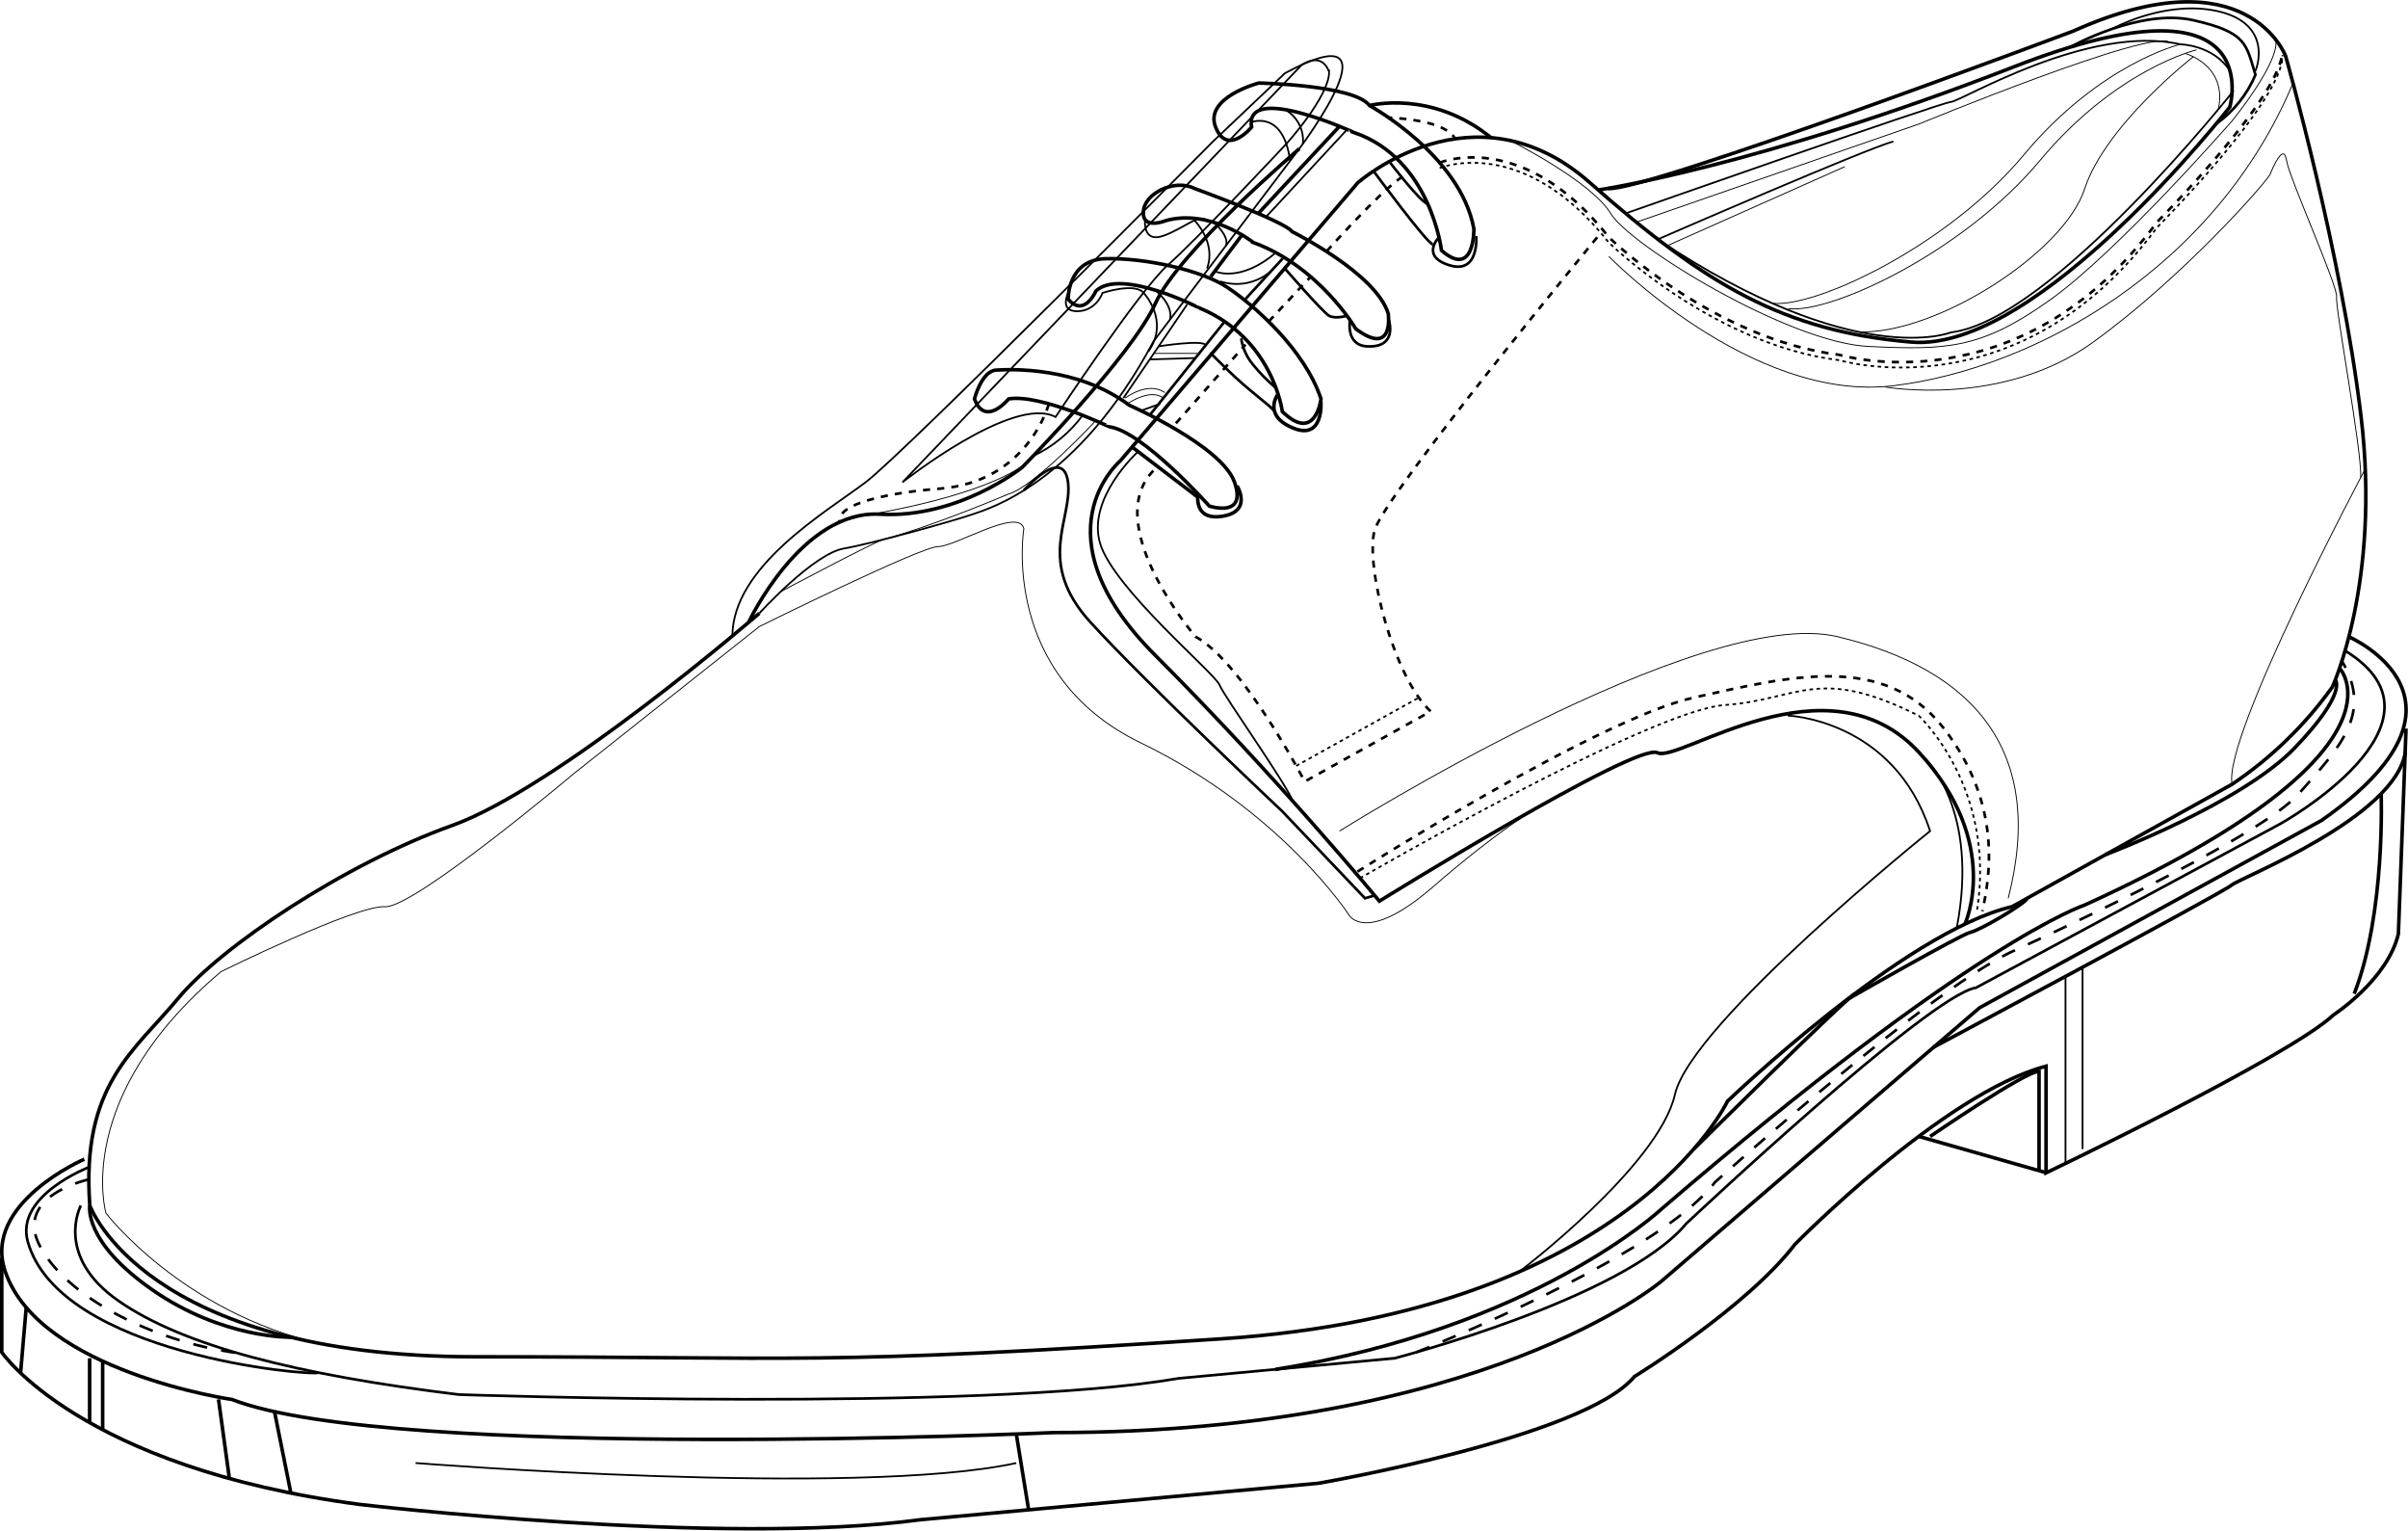
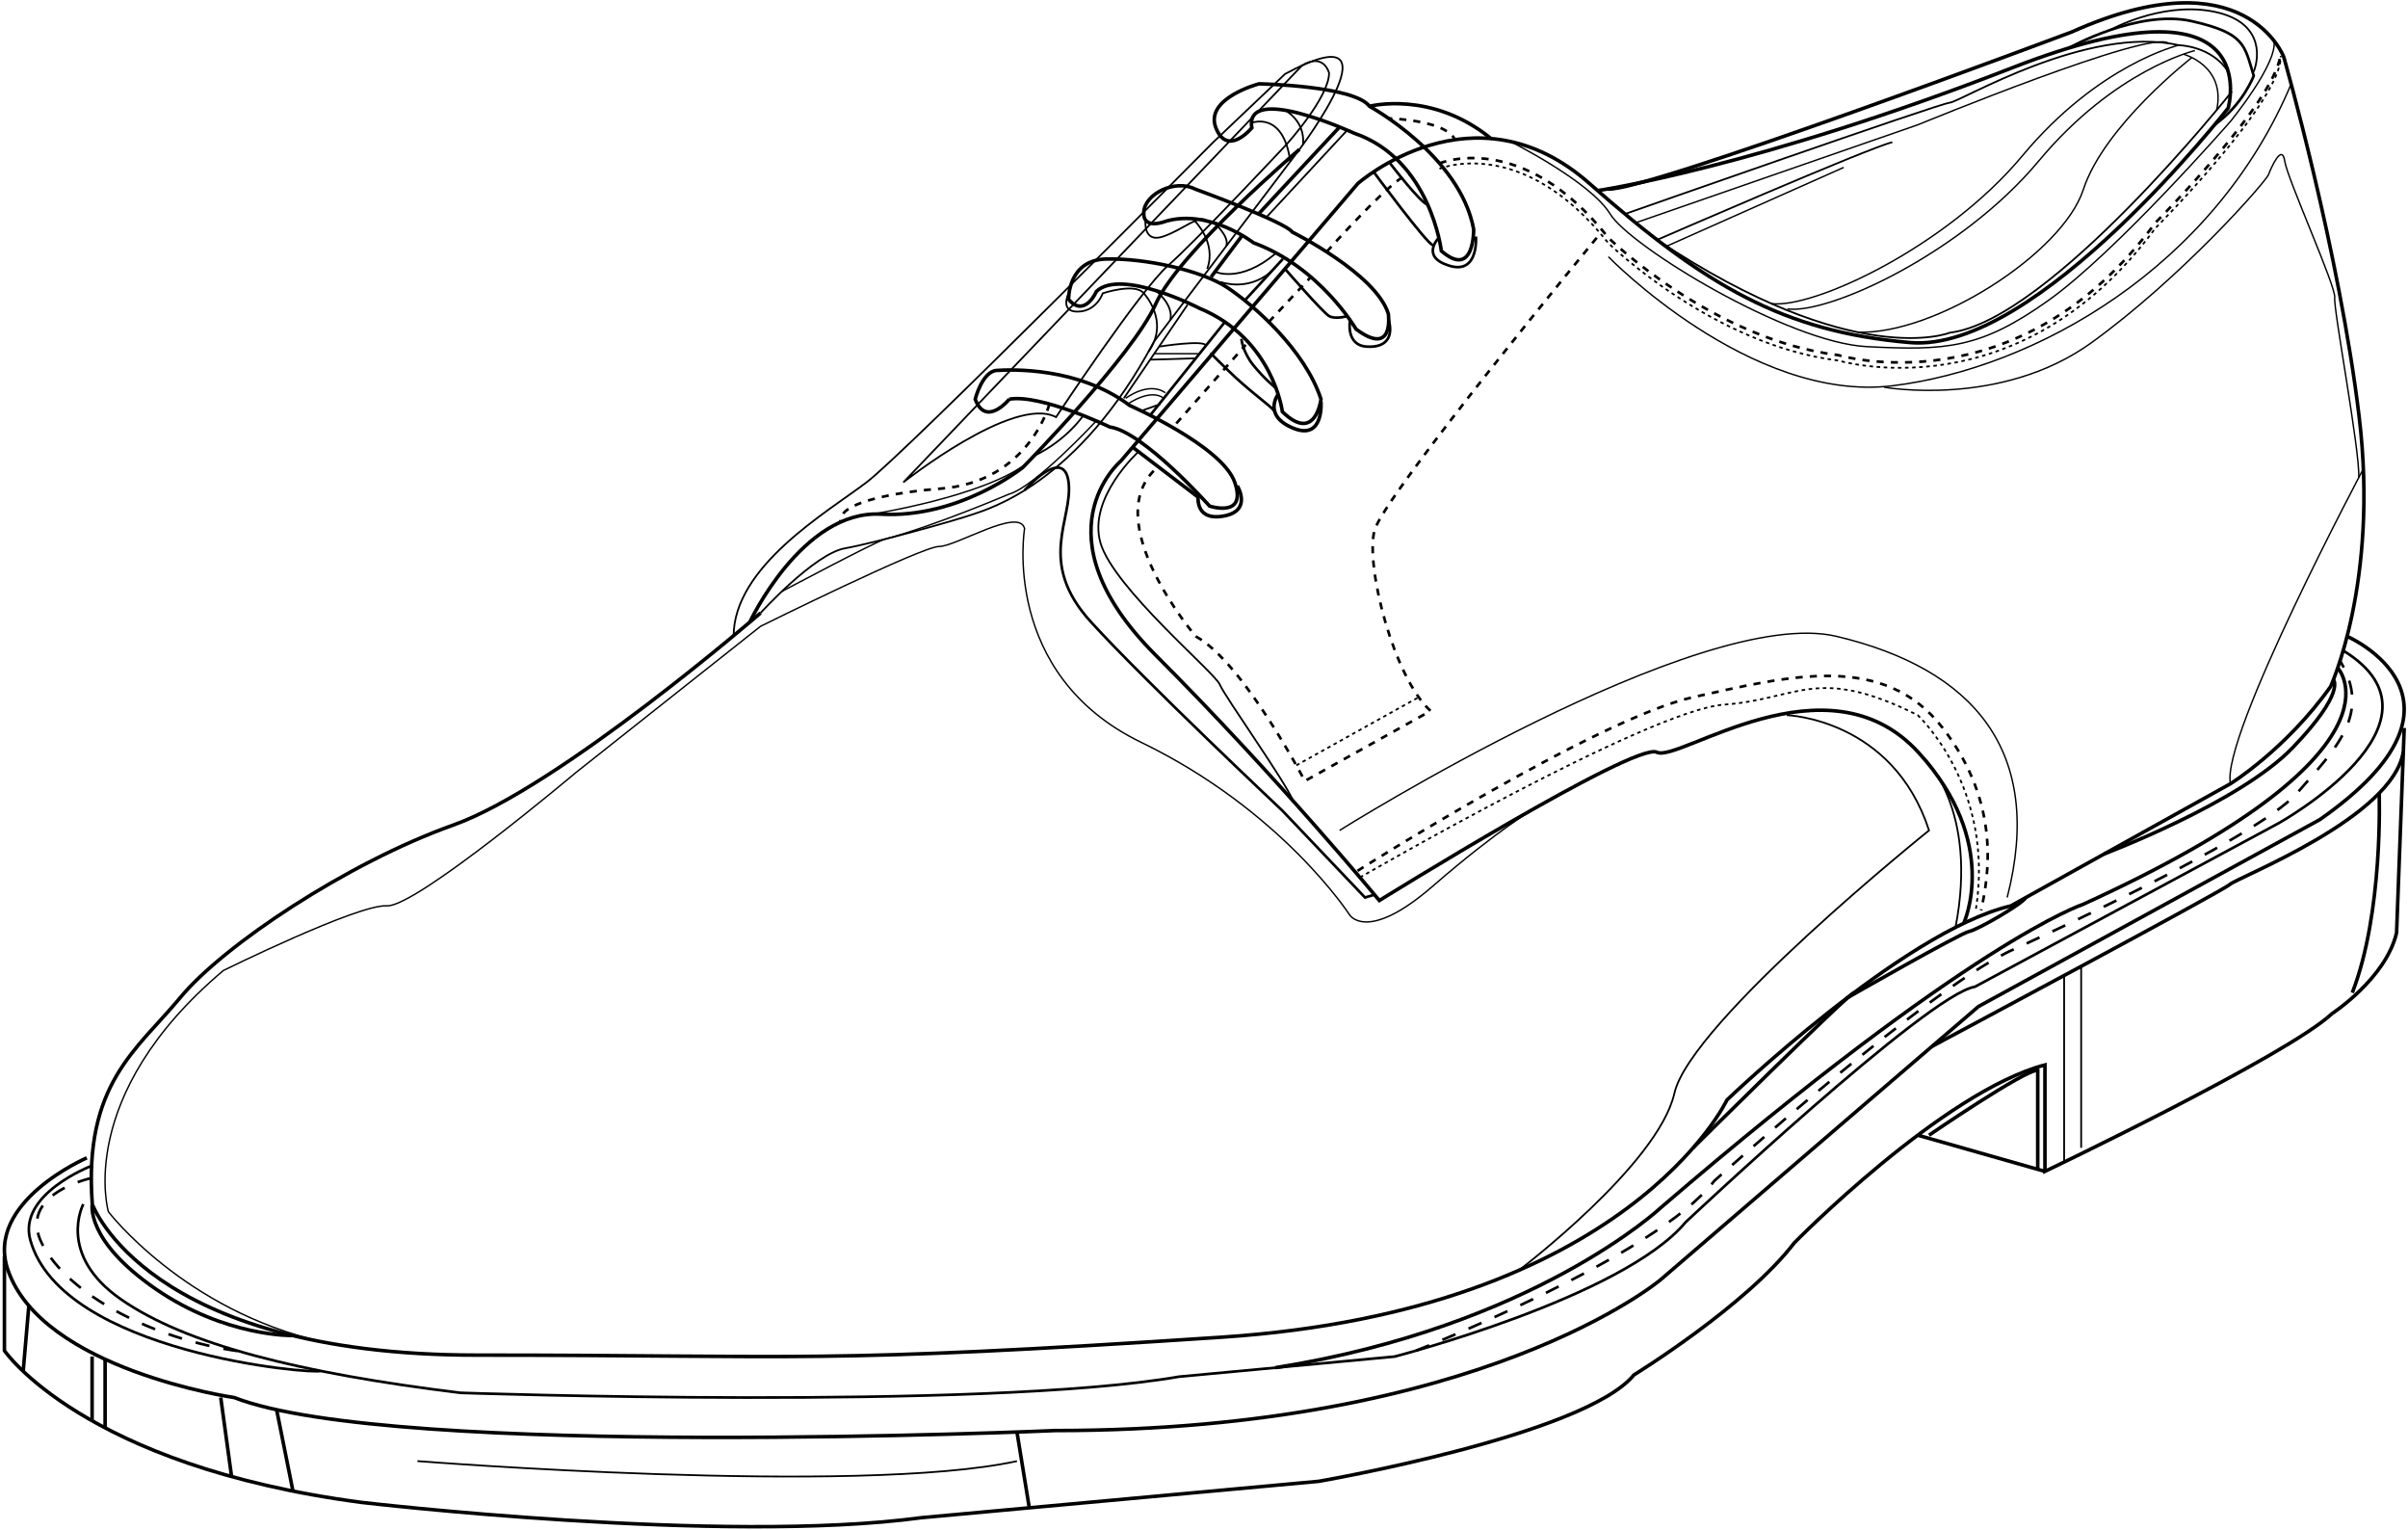
- <svg xmlns="http://www.w3.org/2000/svg" viewBox="0 0 676.28 429.71">
-   <defs>
-     <style>.cls-1,.cls-2,.cls-3,.cls-4,.cls-5,.cls-6,.cls-7,.cls-8{fill:none;stroke:#000;stroke-miterlimit:10;}.cls-2,.cls-7{stroke-width:0.5px;}.cls-3,.cls-5,.cls-6,.cls-8{stroke-width:0.75px;}.cls-4{stroke-width:0.25px;}.cls-5{stroke-dasharray:1.99 1.99;}.cls-6{stroke-dasharray:2;}.cls-7{stroke-dasharray:1;}.cls-8{stroke-dasharray:4;}</style>
-   </defs>
-   <g id="Слой_2" data-name="Слой 2">
-     <g id="Слой_2-2" data-name="Слой 2">
-       <path class="cls-1" d="M551.83,259.46s10.59-22.63-12.79-48.12c-25.73-28.05-67.48,3-73.55,0S387.4,253,387.4,253s-28.81-34.88-62.93-69-9.86-54.59-9.86-54.59l66.72-78.1s32.6-28.81,65.21,0,54.59,41.7,90.23,44.73,89.47-66,89.47-66S637.61-9.3,565.58,18.76,448.8,53.35,448.8,53.35" />
-       <path class="cls-2" d="M213.27,172.17S228.43,155.49,237,154s31.85-8.09,36.14-9.6,29.57-8.59,50.8-48.53l40.94-54.09s29.82-39.43-4-21.23L340.65,39.74S254.21,127,243.09,135.41,205.68,159,205.68,178.74" />
-       <path class="cls-1" d="M210.23,174.76s14.79-31.63,36.9-30.39,39.93-13.14,39.93-13.14,30.83-31.34,37.41-46,40.44-43.47,40.44-43.47" />
-       <path class="cls-1" d="M213.27,172.17s-56.61,49-86.44,59.65S62.13,265.68,50,280.34s-27.3,24.26-24.77,58.13c0,0,15.16,42.46,108.17,42.46s95.54,2.53,209.77-5.05,142-66.72,142-66.72,49.54-47.51,79.87-54.59l61.82-34.37a110.28,110.28,0,0,0,28.16-27.3s13.65-29.32,8.09-75.82S641.91,15.73,641.91,15.73s-10.76-28.93-59.65-7c0,0-120.26,45.21-130.65,44.2" />
-       <path class="cls-1" d="M25.23,338.47s-2,10.11,17.69,23.76,38.77,13.21,38.77,13.21" />
-       <path class="cls-3" d="M22.7,338.47s-7.58,14.15,10.62,26.79,50,20.72,95.54,26.28c0,0,146.59,5.05,202.19-4.55l60.66-5.66s64.2-16.58,81.89-37.81c0,0,68.24-64.2,81.38-66.22l85.43-46s51.14-28.42,18.24-48.58" />
-       <path class="cls-1" d="M23.68,325.45S-5.08,337.84,1.47,357c9.64,28.13,63.69,35.92,63.69,35.92,45,17.5,231,9.29,231,9.29,120.3,0,170.41-42.46,170.41-42.46,37-31.85,89.41-76.83,89.41-76.83l96-52.57c48.53-33.87,7.7-51.56,7.7-51.56" />
-       <path class="cls-3" d="M24.95,327.72S4.16,335.67,7.8,348.61c8.92,31.79,79.77,37.78,81.63,36.77" />
-       <path class="cls-1" d="M.5,353.13v26.54S22.45,412,101,422.38c0,0,101.35,11.88,157.46,4.3l111.84-10.24s74.68-12.89,88.71-29.95c0,0,31.47-19.33,45.11-37.15,0,0,41.7-42.46,70.51-50v29.95s68.24-32.6,80.75-44.36c0,0,15.16-9.86,18.2-22.75l2.15-57.62" />
-       <line class="cls-1" x1="538.9" y1="319.07" x2="574.68" y2="329.25" />
-       <path class="cls-1" d="M657.09,187.62s22.23,23.72-71.79,66.56c0,0-31,9.94-118.72,85.3,0,0-35.67,33.48-108.41,45" />
-       <path class="cls-2" d="M365.65,18.15,253.45,135.41s31.09-24.66,43-18.34c0,0,23.76-35.89,31.59-42.71s33.36-34.12,33.36-34.12,11.88-13.14,11.88-20C373.25,20.28,371.83,14.43,365.65,18.15Z" />
-       <path class="cls-1" d="M283.27,112s-6.57,8.09-9.6,0c0,0,2-7.83,6.07-8.09s23-1,37.41,9.86c0,0,26,11.41,29.57,21.63s-7.08,6.68-7.08,6.68-18.7-21-28.05-22.24C311.58,119.85,292.16,110.51,283.27,112Z" />
-       <path class="cls-1" d="M307.79,81.69S304.5,89.27,300,84c0,0-.29-11.12,10.6-11.37s26.79,3.16,34.16,8.09S366.43,98.12,371,112c0,0-1.52,12.64-10.87,3.54,0,0-2.53-20.47-23.25-29.06C336.85,86.49,314.87,75.12,307.79,81.69Z" />
-       <path class="cls-1" d="M327.25,62s-6.47,2.63-6.14-2.6,8.92-9.27,14.35-6.49c0,0,25.65,9.35,27.42,12.13,0,0,23.5,11.63,27,23,0,0,1.77,12.38-9.1,4.3,0,0-10.11-17.44-28.81-24.26C352,68,339.58,58.38,327.25,62Z" />
-       <path class="cls-1" d="M351.51,35.69s-6.82,8.34-10.11,0,12.13-12.38,12.13-12.38,26.79.51,31.09,6.32c0,0,25.53,13.9,29.32,34.63,0,0,.25,14.15-9.1,6.07,0,0-3-25.78-24.52-33.11C380.33,37.21,349.38,23,351.51,35.69Z" />
-       <path class="cls-2" d="M502.06,200.91s29.78,1,40,32.42c0,0-67.1,53.83-71.65,73.93s-43.75,49.81-43.75,49.81" />
-       <path class="cls-2" d="M540.75,213.06s15.26,14.17,8.78,47.54" />
-       <path class="cls-1" d="M519,280.49s31.83-18.22,34.36-18.72,15.17-7.87,16-9.56" />
-       <path class="cls-1" d="M591.43,239.91s38.07-14.35,53-29.89,11.44-19.1,11.44-19.1" />
-       <path class="cls-3" d="M581.35,13.26s19.49-11,34.65-7.58S630.79,12.5,633.44,21a32.44,32.44,0,0,1-11,13.76" />
-       <path class="cls-2" d="M593,8.2S606.91.37,621.31,2.84s14,12.26,12.13,17.07" />
-       <path class="cls-2" d="M456.51,59.93s88.35-31.06,91.39-31.31,38.67-22,64.45-16.18c0,0,9.2.11,13.93,7.47" />
-       <path class="cls-4" d="M459.5,62.4,539,34.79s65.42-27,70.37-22.88" />
-       <path class="cls-1" d="M358.92,110.66s-4.5,5.91,4.22,9.51,7.83-7.39,7.83-7.39" />
-       <path class="cls-1" d="M336.47,138.7s-1.39,7.31,6.45,6.3,5.59-6.73,4.51-8.59" />
-       <line class="cls-1" x1="317.97" y1="125.53" x2="336.38" y2="139.57" />
-       <path class="cls-2" d="M319.62,126.79s-14.36,13-10.69,25.67,32.22,36.52,33.55,39.81,18.65,27.56,20.67,32.8" />
-       <path class="cls-3" d="M340.27,99.43s-1.73-1.67,4.44,4.38,12.48,10.36,13,11.49" />
-       <path class="cls-3" d="M348.58,95a14.9,14.9,0,0,0,3.32,7.37,48.63,48.63,0,0,0,6.45,6.57" />
-       <path class="cls-3" d="M360.83,75.36s10.65,12.27,12.42,13.28,5.1,0,5.1,0" />
-       <line class="cls-3" x1="360.23" y1="72.58" x2="349.52" y2="84.24" />
-       <line class="cls-3" x1="343.93" y1="90.29" x2="322.9" y2="116.55" />
-       <line class="cls-1" x1="348.58" y1="66.27" x2="340.04" y2="77.65" />
-       <line class="cls-2" x1="333.41" y1="85.48" x2="315.5" y2="111.77" />
-       <path class="cls-2" d="M321.59,61.61s-.79,6.56,4.9,4.67,10.32-6.51,12.46-4.36" />
-       <path class="cls-2" d="M300,82.23s-2.65,5.28,2.65,5.15,7-5.15,7-5.15,9.05-3,11.54,0c0,0,7.42,7.83,1.35,16.42" />
-       <path class="cls-2" d="M304.05,116.61A36.76,36.76,0,0,1,290.22,128" />
-       <line class="cls-1" x1="353.38" y1="59.93" x2="376.2" y2="35.45" />
-       <path class="cls-1" d="M384.62,29.63s17.49-4.57,34.21,9.09" />
-       <path class="cls-2" d="M324.46,81.47s5.15,4,4.13,8.28" />
-       <path class="cls-2" d="M335.46,61.89S341.68,68,339,75.36" />
-       <path class="cls-2" d="M340.94,62.45s4.38,3.78,3.37,6.51" />
-       <path class="cls-2" d="M351.42,34.3s9-3.54,10.91,10.87" />
-       <path class="cls-2" d="M360.83,30.74a9.92,9.92,0,0,1,5.08,9.65" />
-       <path class="cls-3" d="M379.15,89.75s-1.35,7.11,4.71,7.49,7.34-3.31,6.17-7.49" />
-       <path class="cls-3" d="M404.14,66.62s-5.36,5.34,3,7.87,7.46-8.21,7.46-8.21" />
-       <path class="cls-3" d="M385.78,48.06s15.14,20.52,16.66,20.57" />
-       <path class="cls-3" d="M390.43,45.68S399.23,57.15,401,57.23" />
-       <line class="cls-2" x1="355.57" y1="60.89" x2="378.35" y2="36.34" />
-       <path class="cls-2" d="M341.16,76.16s7.09,3.4,17.19-5.27" />
-       <path class="cls-2" d="M342.7,79a14.81,14.81,0,0,0,14.17-2.8" />
-       <line class="cls-2" x1="322.9" y1="100.91" x2="335.74" y2="100.52" />
-       <line class="cls-4" x1="324.05" y1="99.22" x2="336.38" y2="99.22" />
-       <path class="cls-2" d="M325.4,97.24s12.74-2,13.2-.29" />
-       <path class="cls-4" d="M316,111.77s6.36-4.87,11.14-1.55" />
-       <path class="cls-4" d="M316.6,113.39s6.42-4.53,10.13-1.62" />
-       <line class="cls-2" x1="320.39" y1="115.31" x2="325.8" y2="113.39" />
-       <path class="cls-3" d="M287.57,137.65s11.12-12.71,12.38-2.24-9.15,22.35,6.29,39.28,53.86,53.08,53.86,53.08l23.25,24.43,2.68-.8" />
-       <path class="cls-4" d="M219.24,166.12s26.33-14,29-14.72c14.41-3.88,34.89-12.66,34.89-12.66,7.2-1.9,24.6-20.62,24.6-20.62" />
-       <path class="cls-4" d="M244.63,144.37s31.21-4.91,43.56-14.3" />
-       <path class="cls-4" d="M431.44,226.92s-10.46,6-29,22.08S379,257.09,379,257.09s-18.91-29.32-58.63-48.53-32.82-60.15-32.82-60.15c-1.52-6.07-19.21,5.05-24.08,5.05s-50.23,22.46-50.23,22.46L161.2,217.16s-45,37.91-53.08,37.41-46,18.2-46,18.2c-42,35.38-32.35,67.86-32.35,67.86S51,368.36,90,377.24" />
-       <path class="cls-4" d="M424.27,39.54s22.52,11.27,28.08,20.39,50,36.22,72.28,37.33,31.85.65,51.05-13,51.2-50.33,51.2-50.33S640.4,17.4,639.13,11.13" />
-       <path class="cls-4" d="M451.85,72s40,41.13,79.89,36.3S622.31,75.12,644,23.31" />
-       <path class="cls-4" d="M376.2,233.33S477.63,169.64,516,178.74s58.64,32.19,48,73.47" />
-       <path class="cls-4" d="M664.47,131.28s-40.41,75.84-37.58,88.91" />
-       <path class="cls-1" d="M475.69,322.63S518.79,279.86,521,279" />
-       <path class="cls-1" d="M542.94,294.06s81.55-43.54,83.82-45.57,46-18.87,48.78-37.36" />
-       <path class="cls-1" d="M542.08,319.07s27-18.52,30.58-18.26v27.86" />
-       <path class="cls-2" d="M627.28,25.49S576.09,90,547.92,93.32c0,0-26.69,10.95-82.35-26.12,0,0,59.64-25.95,66.18-27.46" />
-       <path class="cls-4" d="M616.89,14s-22.49,5.31-44,31.09S514,88.18,502.22,86.64" />
-       <path class="cls-4" d="M612.34,12.44s-22.49,5.31-44,31.09-58.93,43.14-70.69,41.59" />
-       <line class="cls-4" x1="468.26" y1="68.97" x2="518.07" y2="46.81" />
-       <path class="cls-4" d="M613.66,15s12,3.18,9.36,15.71" />
-       <path class="cls-4" d="M616,15.91s-24.67,19.15-30.55,37.16S543.55,94,522,93.17" />
-       <path class="cls-3" d="M390,33.05l1,0" />
-       <path class="cls-5" d="M393,33.23c4,.34,10.87,1.31,14.18,4" />
-       <path class="cls-3" d="M407.92,37.91a5,5,0,0,1,.6.8" />
-       <line class="cls-6" x1="330.25" y1="118.85" x2="349.79" y2="96.74" />
-       <line class="cls-6" x1="356.28" y1="90.29" x2="368.13" y2="77.65" />
-       <path class="cls-6" d="M372.56,70.57s20.52-23,23.5-21.74" />
-       <path class="cls-7" d="M404.32,47.19s23.27-9.8,47.53,20.94c0,0,29.27,28.65,64.7,33,0,0,50.55,15.25,89.22-37.24,0,0,35.67-35.8,35.27-48.44" />
-       <path class="cls-6" d="M404.32,45.68s23.27-9.8,47.53,20.94c0,0,29.27,28.65,64.7,33,0,0,50.55,15.25,89.22-37.24,0,0,35.67-35.8,35.27-48.44" />
-       <path class="cls-6" d="M448.57,66.62s-59.84,72.45-62.53,82.3,5.41,41.45,15.77,50.8l-35.38,19.71S349.07,186,335.74,178.74c0,0-27.72-32.5-10.9-47.47" />
-       <line class="cls-7" x1="364.03" y1="215.03" x2="398.47" y2="195.86" />
-       <path class="cls-6" d="M381.25,244.71s67.48-42.86,94.44-48.85,53.64-12.82,70.25,8.67,12.82,42,10.8,51.31" />
-       <path class="cls-7" d="M381.94,246.57s81.38-47.1,102.43-48.62,26.07-11.26,54.52,3c0,0,21.89,20.27,16.32,54.91" />
-       <path class="cls-8" d="M397.73,379.67s67.77-26.54,83.94-47.77c0,0,62.23-56,85.2-65.55,0,0,67.27-30.48,78.74-43.5s20.89-22.5,12.13-37.22" />
-       <path class="cls-6" d="M294.56,113.39s-5.79,22.12-31.07,23.84c0,0-29,2-27.72,9.38" />
-       <line class="cls-1" x1="7.37" y1="367.04" x2="5.78" y2="385.48" />
-       <line class="cls-1" x1="25.17" y1="381.34" x2="25.17" y2="399.41" />
-       <line class="cls-1" x1="28.83" y1="382.11" x2="28.83" y2="401.41" />
-       <path class="cls-2" d="M116.72,410.76s124,9.78,168.7,0" />
-       <line class="cls-1" x1="61.37" y1="392.88" x2="64.42" y2="415.1" />
-       <line class="cls-1" x1="77.09" y1="396.3" x2="81.69" y2="419.19" />
-       <line class="cls-1" x1="285.42" y1="402.58" x2="288.89" y2="423.9" />
-       <path class="cls-1" d="M668.74,222.85S670,256.41,661.18,279" />
-       <line class="cls-2" x1="580.09" y1="274.14" x2="580.09" y2="326.63" />
-       <line class="cls-2" x1="584.88" y1="271.56" x2="584.88" y2="322.63" />
-       <path class="cls-8" d="M24.95,331.14s-21.1,4.46-13.81,18.58,31,26.77,55.51,30.16" />
-       <path class="cls-4" d="M529.45,108.65s32.84,5.89,58.37-12.56,49-45.25,49.79-47.27S641.4,40,642.16,45s14.49,35.38,14.07,38.42,7.13,43.1,6.76,50.61" />
-     </g>
+ <svg xmlns="http://www.w3.org/2000/svg" width="847" height="538" viewBox="0 0 847 538">
+   <g stroke="#000" fill="none" fill-rule="evenodd">
+     <path d="M690.722 324.672s13.24-28.29-15.982-60.148c-32.168-35.068-84.353 3.792-91.934 0-7.582-3.79-97.62 52.128-97.62 52.128s-36.016-43.598-78.666-86.248c-42.65-42.65-12.32-68.238-12.32-68.238l83.404-97.622s40.753-36.015 81.507 0c40.76 36.017 68.24 52.128 112.79 55.92 44.55 3.79 111.84-82.457 111.84-82.457s14.21-49.284-75.83-14.217c-90.03 35.07-145.97 43.235-145.97 43.235" stroke-width="1.25" />
+     <path d="M267.514 215.556s18.955-20.85 29.697-22.746c10.75-1.896 39.81-10.11 45.18-12.005 5.37-1.896 36.97-10.74 63.5-60.658l51.18-67.607s37.28-49.284-5.05-26.538l-25.27 24.01S318.7 159.047 304.8 169.61c-13.9 10.562-46.757 29.52-46.757 54.16" stroke-width=".625" />
+     <path d="M263.723 218.79s18.49-39.533 46.125-37.986c27.635 1.55 49.916-16.427 49.916-16.427s38.543-39.175 46.757-57.498c8.22-18.33 50.55-54.34 50.55-54.34" stroke-width="1.25" />
+     <path d="M267.514 215.556s-70.766 61.29-108.046 74.558c-37.28 13.268-80.876 42.334-96.04 60.657-15.165 18.33-34.12 30.33-30.96 72.67 0 0 18.955 53.08 135.215 53.08s119.42 3.16 262.216-6.32c142.79-9.47 177.54-83.4 177.54-83.4s61.92-59.39 99.83-68.24l77.27-42.96s19.4-12 35.19-34.11c0 0 17.06-36.64 10.11-94.77-6.95-58.13-26.54-126.68-26.54-126.68s-13.46-36.16-74.56-8.81c0 0-150.33 56.515-163.31 55.25" stroke-width="1.25" />
+     <path d="M32.467 423.434S29.94 436.07 54.582 453.13c24.642 17.06 48.464 16.508 48.464 16.508" stroke-width="1.25" />
+     <path d="M29.308 423.434s-9.477 17.69 13.27 33.487c22.745 15.8 62.55 25.91 119.417 32.86 0 0 183.237 6.32 252.74-5.68l75.822-7.07s80.244-20.72 102.358-47.26c0 0 85.3-80.24 101.728-82.77l106.78-57.49s63.925-35.53 22.8-60.73" stroke-width=".938" />
+     <path d="M30.538 407.157S-5.42 422.64 2.77 446.537C14.823 481.7 82.384 491.44 82.384 491.44c56.234 21.88 288.754 11.607 288.754 11.607 150.38 0 213.01-53.076 213.01-53.076 46.204-39.8 111.76-96.04 111.76-96.04l120.05-65.71c60.658-42.33 9.626-64.45 9.626-64.45" stroke-width="1.25" />
+     <path d="M32.12 409.995s-25.984 9.93-21.444 26.103c11.155 39.74 99.714 47.224 102.044 45.97" stroke-width=".938" />
+     <path d="M1.557 441.757v33.173s27.435 40.437 125.688 53.39c0 0 126.685 14.85 196.82 5.37l139.796-12.794s93.36-16.112 110.89-37.436c0 0 39.34-24.17 56.4-46.44 0 0 52.13-53.076 88.15-62.554v37.436s85.29-40.752 100.93-55.442c0 0 18.96-12.33 22.75-28.44l2.69-72.03M674.56 399.18l44.727 12.723" stroke-width="1.25" />
+     <path d="M822.29 234.87s27.787 29.655-89.736 83.204c0 0-38.717 12.42-148.407 106.624 0 0-44.583 41.85-135.51 56.23" stroke-width="1.25" />
+     <path d="M457.99 23.026L317.746 169.61s38.857-30.823 53.706-22.925c0 0 29.697-44.862 39.49-53.392 9.793-8.53 41.702-42.648 41.702-42.648s14.85-16.43 14.85-24.96c0 0-1.77-7.308-9.506-2.66z" stroke-width=".625" />
+     <path d="M355.025 140.366s-8.214 10.11-12.005 0c0 0 2.485-9.793 7.583-10.11 5.096-.316 28.748-1.263 46.756 12.322 0 0 32.54 14.257 36.96 27.032 4.42 12.774-8.85 8.35-8.85 8.35s-23.38-26.22-35.07-27.8c0 0-24.28-11.682-35.39-9.794zm30.645-37.91s-4.108 9.477-9.794 2.843c0 0-.36-13.91 13.246-14.22 13.607-.32 33.488 3.95 42.7 10.11 9.21 6.16 27.14 21.8 32.83 39.17 0 0-1.897 15.79-13.586 4.42 0 0-3.16-25.59-29.065-36.33 0 0-27.48-14.22-36.33-6zm24.326-24.642s-8.087 3.28-7.677-3.257c.41-6.537 11.15-11.592 17.94-8.117 0 0 32.06 11.69 34.28 15.165 0 0 29.38 14.532 33.8 28.75 0 0 2.21 15.48-11.37 5.37 0 0-12.64-21.8-36.02-30.33 0 0-15.55-12.073-30.96-7.58zm30.328-32.856s-8.53 10.425-12.637 0c-4.107-10.425 15.165-15.48 15.165-15.48s33.487.63 38.86 7.897c0 0 31.906 17.376 36.645 43.28 0 0 .316 17.694-11.373 7.584 0 0-3.79-32.23-30.645-41.39 0 0-38.69-17.82-36.02-1.9z" stroke-width="1.25" />
+     <path d="M628.505 251.485s37.23 1.192 50.025 40.525c0 0-83.877 67.29-89.564 92.407-5.686 25.116-54.686 62.26-54.686 62.26m142.59-180.01s19.077 17.72 10.97 59.43" stroke-width=".625" />
+     <path d="M649.637 350.956s39.792-22.773 42.952-23.405c3.15-.63 18.96-9.83 19.98-11.94m27.65-15.37s47.58-17.93 66.25-37.36c18.66-19.43 14.3-23.87 14.3-23.87" stroke-width="1.25" />
+     <path d="M727.623 16.913s24.36-13.737 43.315-9.472c18.955 4.27 18.482 8.53 21.8 19.2 0 0-3.782 10.23-13.738 17.2" stroke-width=".938" />
+     <path d="M742.138 10.59s17.427-9.783 35.435-6.703c18.007 3.08 17.457 15.322 15.163 21.338" stroke-width=".625" />
+     <path d="M571.564 75.255s110.442-38.827 114.233-39.143c3.79-.316 48.336-27.485 80.56-20.22 0 0 11.5.133 17.41 9.334" stroke-width=".625" />
+     <path d="M575.31 78.338l99.43-34.51s81.776-33.687 87.96-28.6" stroke-width=".5" />
+     <path d="M449.585 138.66s-5.627 7.393 5.272 11.895c10.9 4.5 9.793-9.24 9.793-9.24m-43.126 32.405s-1.735 9.14 8.06 7.875c9.793-1.264 6.987-8.413 5.64-10.74m-36.83-13.6l23.01 17.547" stroke-width="1.25" />
+     <path d="M400.458 158.828s-17.948 16.29-13.366 32.087c4.58 15.796 40.28 45.65 41.937 49.757 1.66 4.108 23.31 34.45 25.83 41" stroke-width=".625" />
+     <path d="M426.266 124.633s-2.16-2.09 5.555 5.48c7.72 7.568 15.6 12.945 16.32 14.36m-11.48-25.323s.36 4.472 4.15 9.21c3.79 4.74 8.07 8.216 8.07 8.216m3.11-42.03s13.31 15.334 15.52 16.6c2.22 1.262 6.38 0 6.38 0m-22.65-20.08l-13.39 14.58m-6.99 7.564l-26.29 32.818" stroke-width=".938" />
+     <path d="M436.653 83.184L425.988 97.4" stroke-width="1.25" />
+     <path d="M417.7 107.195l-22.395 32.856m7.62-62.7s-.986 8.21 6.123 5.84c7.108-2.37 12.895-8.14 15.575-5.45m-48.748 25.4s-3.316 6.6 3.32 6.44c6.632-.16 8.686-6.44 8.686-6.44s11.32-3.81 14.43-.02c0 0 9.28 9.78 1.69 20.53m-23 22.49s-5.6 8.51-17.29 14.18" stroke-width=".625" />
+     <path d="M442.663 75.255l28.52-30.597m10.527-7.283s21.857-5.715 42.758 11.36" stroke-width="1.25" />
+     <path d="M406.502 102.177s6.434 4.942 5.158 10.346m8.603-34.813s7.77 7.66 4.36 16.835m2.49-16.135s5.47 4.718 4.208 8.142m8.89-43.342s11.21-4.425 13.64 13.59m-1.87-18.03s7.16 3.58 6.35 12.067" stroke-width=".625" />
+     <path d="M474.87 112.523s-1.69 8.893 5.893 9.364c7.58.47 9.172-4.14 7.715-9.364m17.626-28.91s-6.702 6.68 3.723 9.84 9.32-10.27 9.32-10.27M483.16 60.42s18.928 25.65 20.823 25.71m-15.017-28.69s11.01 14.345 13.17 14.44" stroke-width=".938" />
+     <path d="M445.39 76.45l28.485-30.678M427.38 95.544s8.862 4.25 21.487-6.582M429.31 99.138s9.25 3.584 17.714-3.5m-42.47 30.842l16.05-.486" stroke-width=".625" />
+     <path d="M405.994 124.37h15.41" stroke-width=".5" />
+     <path d="M407.685 121.887s15.928-2.512 16.504-.368" stroke-width=".625" />
+     <path d="M395.976 140.05s7.944-6.08 13.924-1.935m-13.22 3.963s8.022-5.66 12.663-2.028" stroke-width=".5" />
+     <path d="M401.423 144.474l6.756-2.395" stroke-width=".625" />
+     <path d="M360.396 172.41s13.898-15.89 15.478-2.8c1.582 13.09-11.432 27.94 7.87 49.105 19.302 21.167 67.322 66.345 67.322 66.345l29.065 30.542 3.36-.993" stroke-width=".938" />
+     <path d="M274.98 207.994s32.913-17.494 36.28-18.4c18.01-4.845 43.607-15.82 43.607-15.82 9.003-2.37 30.745-25.767 30.745-25.767m-78.896 32.803s39.01-6.14 54.45-17.874m179.064 121.06s-13.07 7.48-36.247 27.6c-23.176 20.122-29.274 10.11-29.274 10.11s-23.65-36.647-73.29-60.657c-49.65-24.01-41.03-75.19-41.03-75.19-1.9-7.59-24.01 6.31-30.1 6.31s-62.78 28.07-62.78 28.07l-65.09 51.54s-56.24 47.39-66.35 46.75c-10.11-.63-57.5 22.74-57.5 22.74-52.44 44.23-40.44 84.83-40.44 84.83s26.49 34.67 75.32 45.77m417.8-422.12s28.154 14.08 35.104 25.49c6.95 11.4 62.552 45.28 90.353 46.66 27.81 1.39 39.81.82 63.82-16.27 24.01-17.09 64.01-62.916 64.01-62.916s16.89-20.625 15.3-28.465" stroke-width=".5" />
+     <path d="M565.746 90.293s49.987 51.41 99.867 45.37c49.88-6.038 113.205-41.422 140.304-106.185M471.183 292.01s126.787-79.613 174.807-68.24c48.02 11.373 73.295 40.235 60.026 91.832M831.523 164.44s-50.518 94.8-46.972 111.142" stroke-width=".5" />
+     <path d="M595.55 403.624s53.865-53.457 56.574-54.543m27.476 18.85s101.94-54.43 104.774-56.95c2.835-2.52 57.515-23.59 60.977-46.7m-166.82 134.9s33.81-23.15 38.23-22.82v34.83" stroke-width="1.25" />
+     <path d="M785.036 32.202S721.04 112.79 685.83 116.99c0 0-33.356 13.685-102.94-32.65 0 0 74.545-32.43 82.724-34.328" stroke-width=".625" />
+     <path d="M772.044 17.788s-28.118 6.634-54.97 38.86c-26.854 32.223-73.658 53.92-88.364 51.99" stroke-width=".5" />
+     <path d="M766.357 15.893s-28.117 6.633-54.97 38.858c-26.853 32.23-73.657 53.93-88.363 52m-36.768-20.19l62.26-27.69M768.01 19.05s15.036 3.974 11.707 19.642" stroke-width=".5" />
+     <path d="M770.978 20.233s-30.843 23.935-38.188 46.444c-7.345 22.51-52.42 51.207-79.404 50.127" stroke-width=".5" />
+     <path d="M488.478 41.656s.456.01 1.244.053" stroke-width=".938" />
+     <path d="M492.194 41.88c4.957.427 13.584 1.635 17.73 4.996" stroke-width=".938" stroke-dasharray="2.484 2.484" />
+     <path d="M510.837 47.733c.288.317.538.65.745 1" stroke-width=".938" />
+     <path d="M413.75 148.907l24.418-27.636m8.12-8.06l14.808-15.81m5.534-8.84s25.656-28.77 29.373-27.18" stroke-width=".938" stroke-dasharray="2.5" />
+     <path d="M506.333 59.332s29.084-12.25 59.412 26.178c0 0 36.585 35.806 80.878 41.272 0 0 63.184 19.056 111.52-46.55 0 0 44.582-44.752 44.09-60.55" stroke-width=".625" stroke-dasharray="1.25" />
+     <path d="M506.333 57.437s29.084-12.252 59.412 26.177c0 0 36.585 35.806 80.878 41.273 0 0 63.184 19.056 111.52-46.55 0 0 44.582-44.753 44.09-60.55" stroke-width=".938" stroke-dasharray="2.5" />
+     <path d="M561.64 83.614s-74.807 90.556-78.16 102.877c-3.35 12.33 6.76 51.82 19.713 63.5l-44.23 24.65s-21.688-41.78-38.36-50.86c0 0-34.65-40.63-13.625-59.33" stroke-width=".938" stroke-dasharray="2.5" />
+     <path d="M455.97 269.13l43.054-23.967" stroke-width=".625" stroke-dasharray="1.25" />
+     <path d="M477.497 306.226s84.356-53.572 118.052-61.064c33.69-7.49 67.04-16.02 87.8 10.833 20.76 26.852 16.02 52.442 13.49 64.13" stroke-width=".938" stroke-dasharray="2.5" />
+     <path d="M478.362 308.55s101.726-58.874 128.043-60.77c26.316-1.895 32.587-14.074 68.152 3.705 0 0 27.36 25.336 20.4 68.64" stroke-width=".625" stroke-dasharray="1.25" />
+     <path d="M498.094 474.93s84.712-33.173 104.93-59.71c0 0 77.79-70.053 106.504-81.94 0 0 84.092-38.098 98.42-54.374 14.328-16.278 26.113-28.124 15.166-46.526" stroke-width=".938" stroke-dasharray="5" />
+     <path d="M369.133 142.078s-7.243 27.645-38.837 29.795c0 0-36.216 2.51-34.65 11.724" stroke-width=".938" stroke-dasharray="2.5" />
+     <path d="M10.144 459.144l-1.99 23.05m24.24-5.18v22.595m4.576-21.63v24.12" stroke-width="1.25" />
+     <path d="M146.83 513.788s155.023 12.225 210.88 0" stroke-width=".625" />
+     <path d="M77.644 491.44l3.81 27.782m15.846-23.51l5.746 28.62m254.664-20.767l4.338 26.65m474.81-251.31s1.53 41.95-9.45 70.177" stroke-width="1.25" />
+     <path d="M726.046 343.02v65.615m5.99-68.843v63.83" stroke-width=".625" />
+     <path d="M32.12 414.272s-26.373 5.57-17.265 23.22c9.106 17.65 38.782 33.465 69.386 37.702" stroke-width=".938" stroke-dasharray="5" />
+     <path d="M662.75 136.158s41.055 7.367 72.962-15.695c31.91-23.062 61.29-56.565 62.238-59.085.947-2.52 4.738-11.05 5.686-4.732.947 6.32 18.116 44.23 17.587 48.022-.527 3.79 8.91 53.87 8.455 63.266" stroke-width=".5" />
  </g>
</svg>
